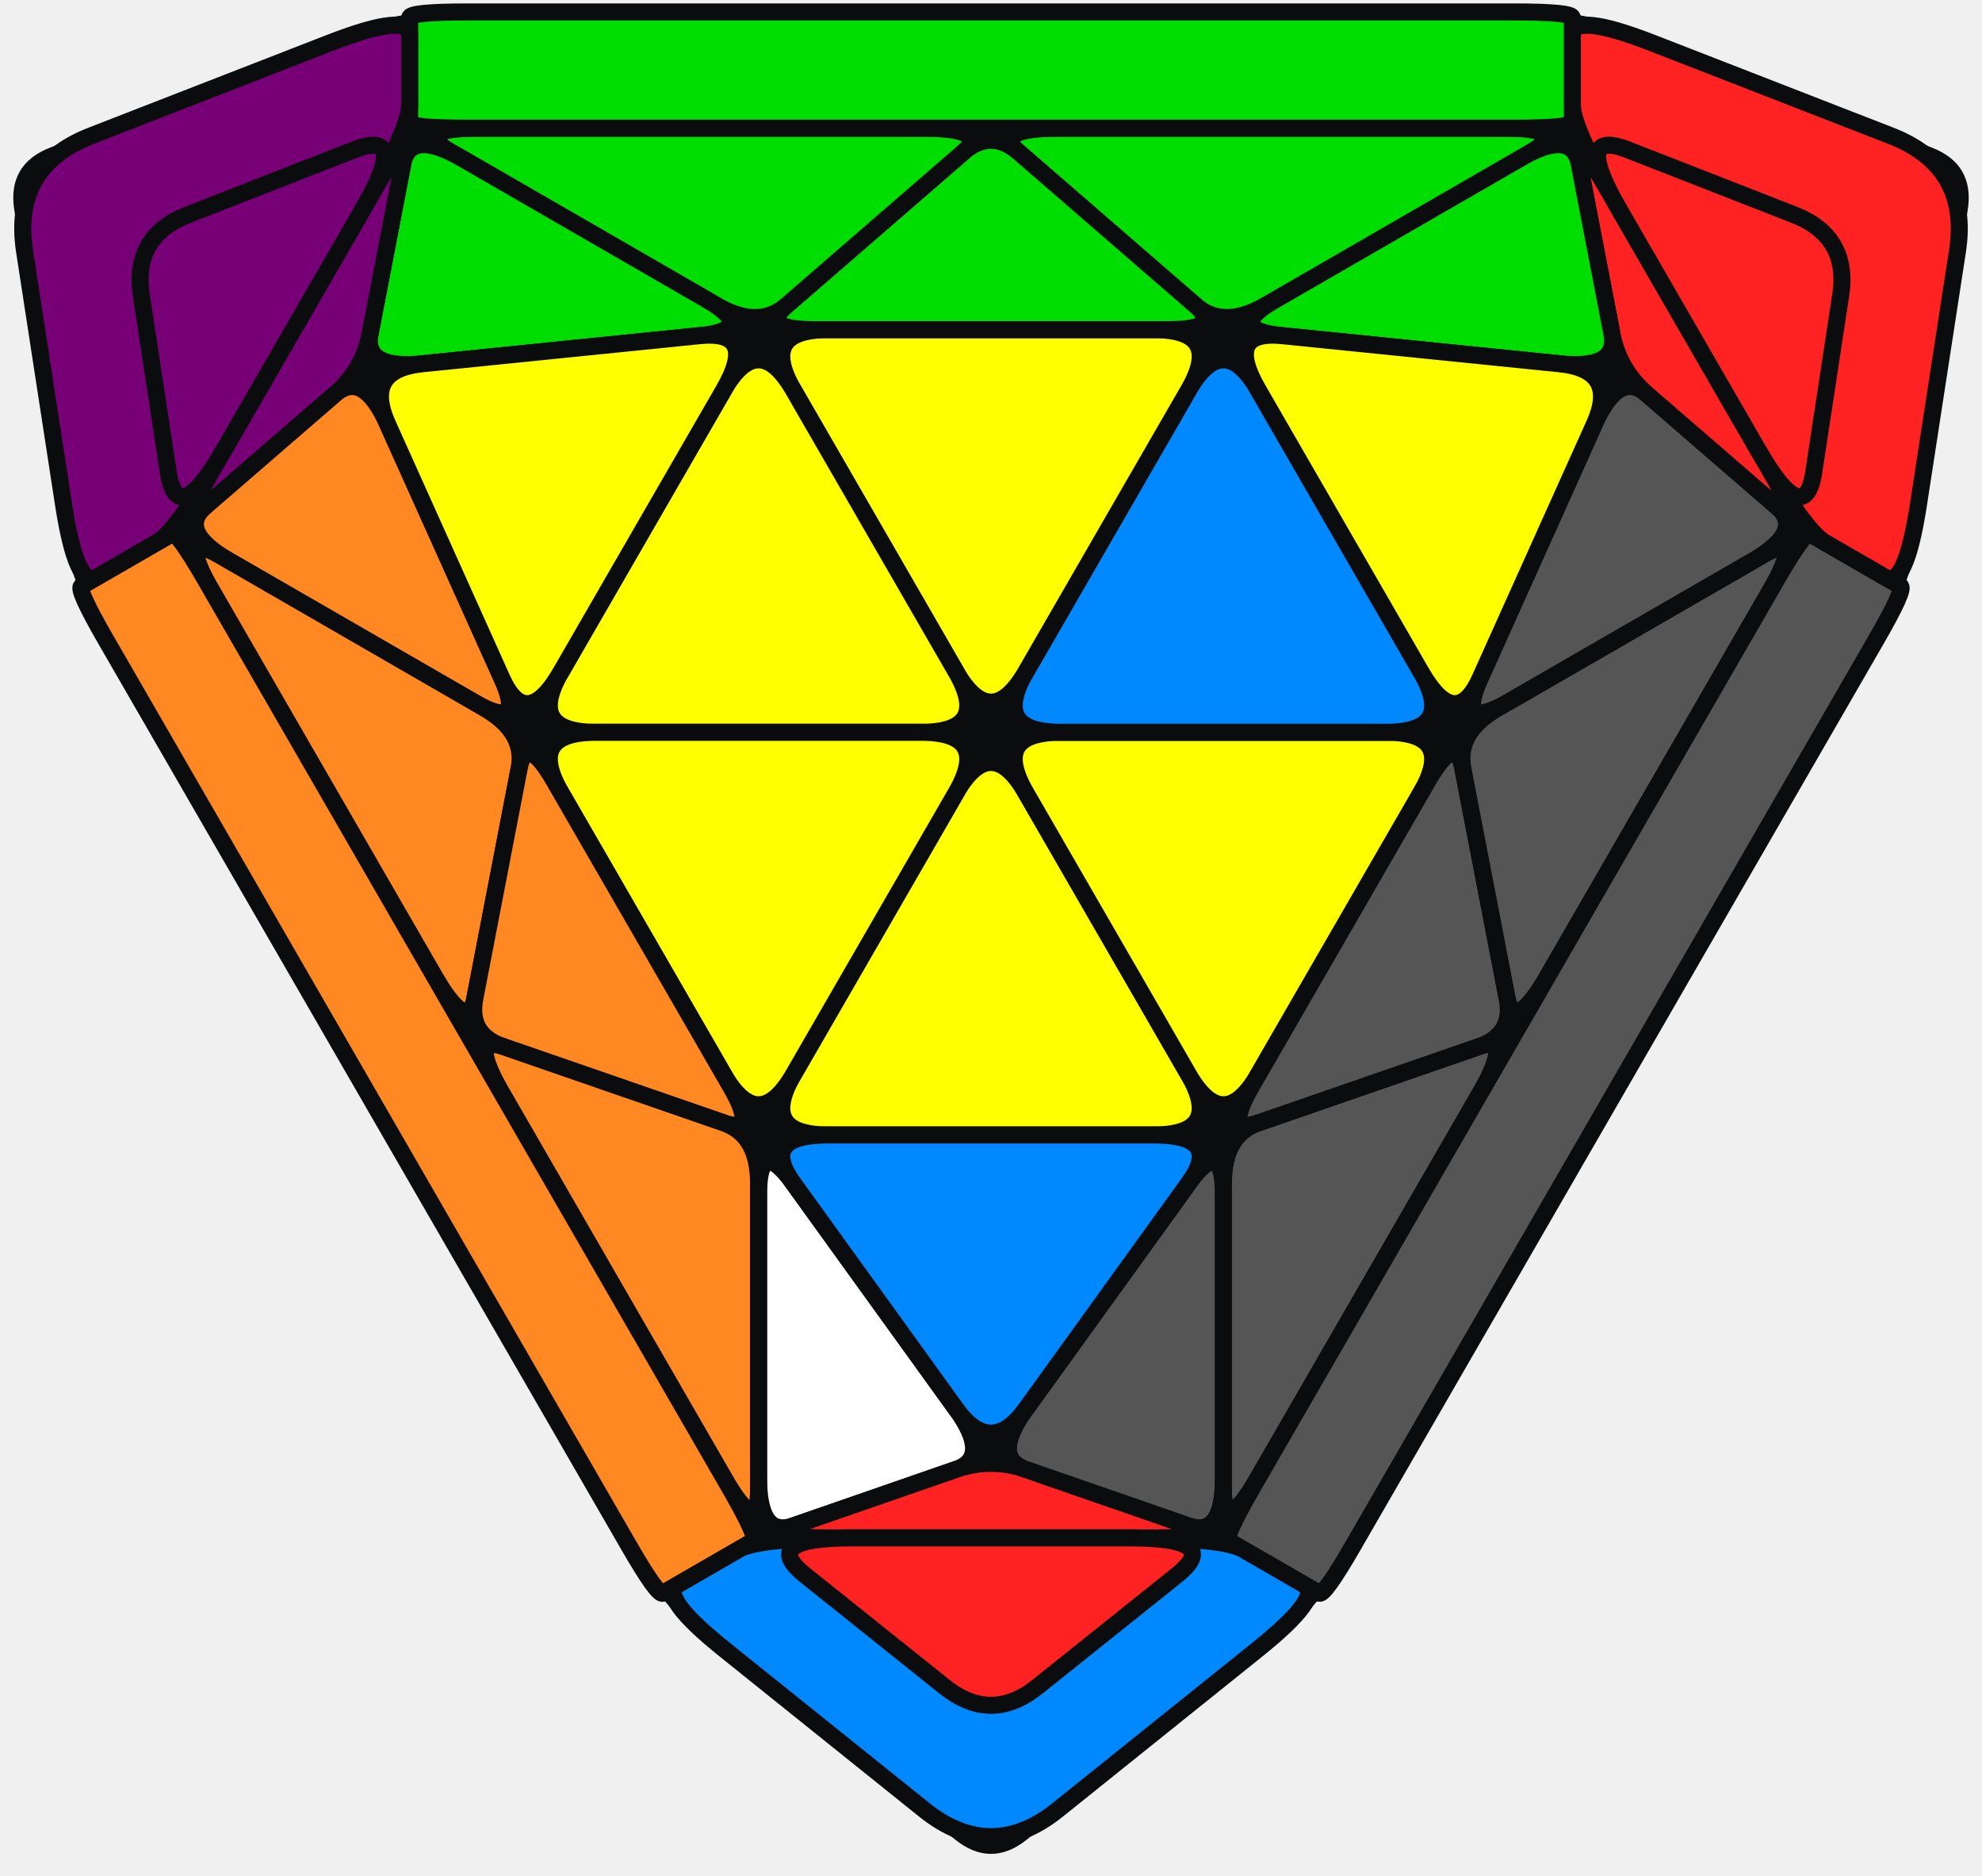
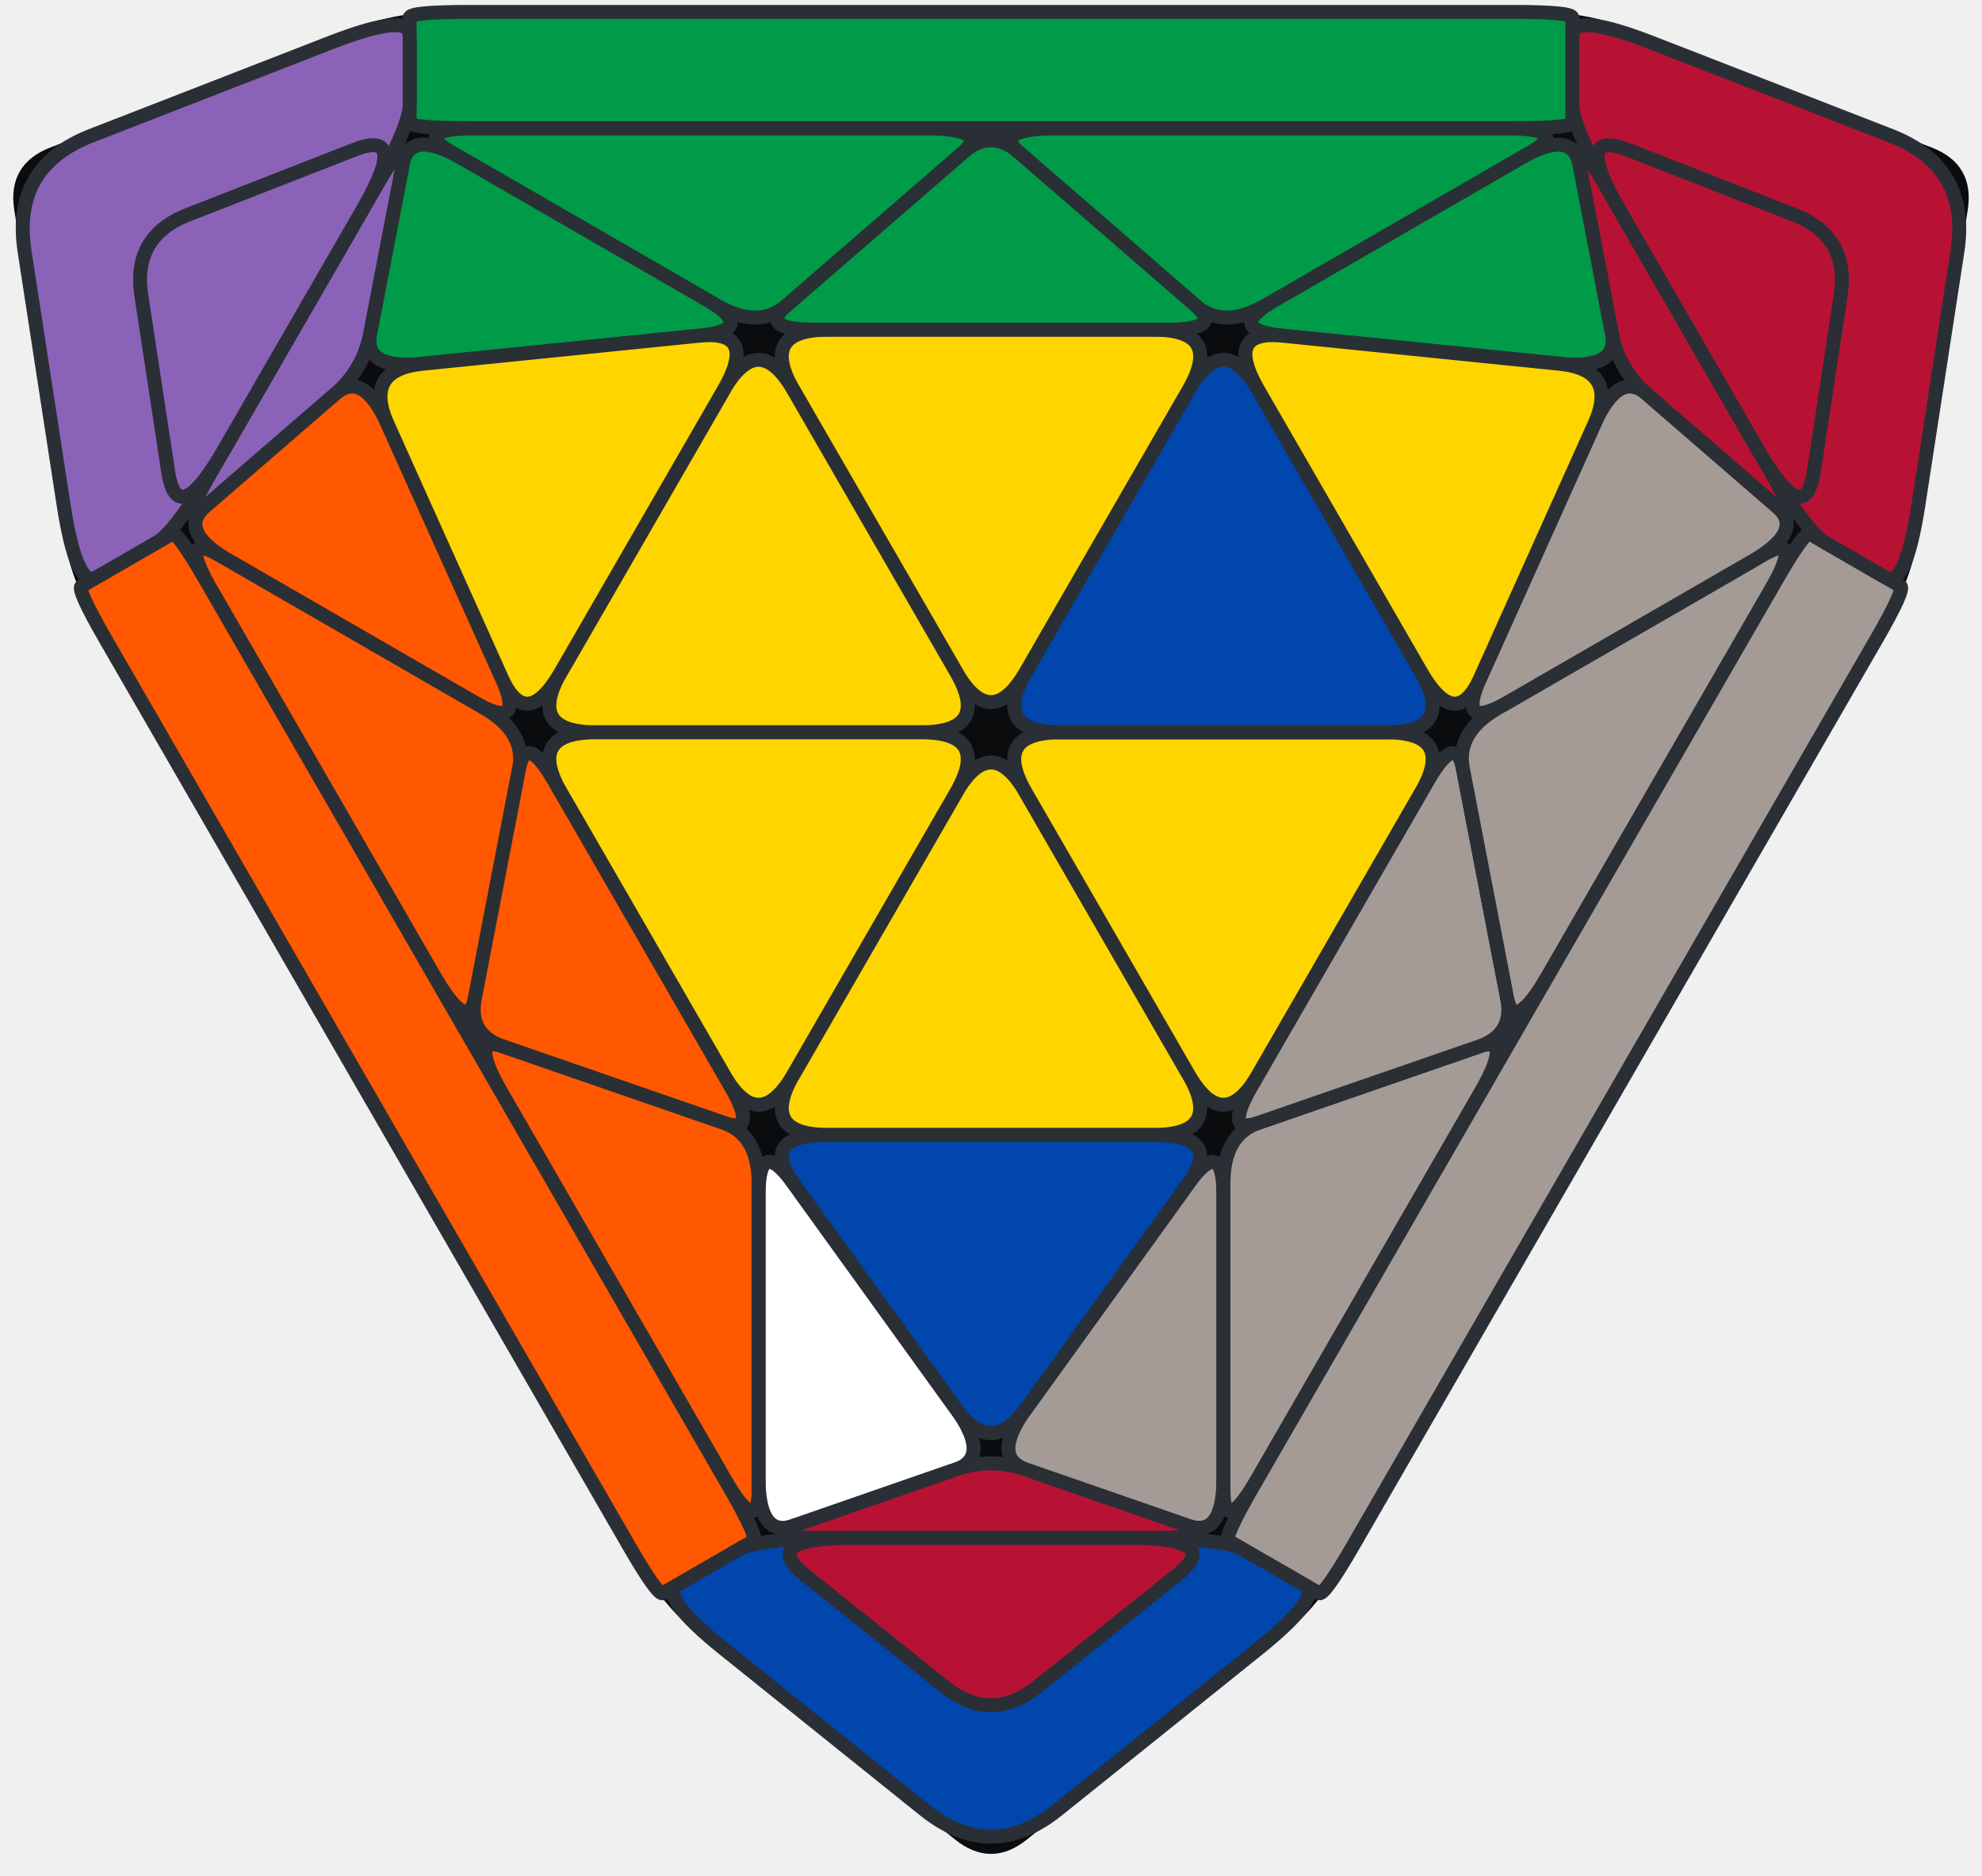
<svg xmlns="http://www.w3.org/2000/svg" viewBox="-12.79 -9.45 25.58 24.2" role="img" aria-label="TCP B4 Triangle combination and permutation, FTO 2-Look L3T case diagram">
+   <rect x="-10.95" y="24.08" width="27.2" height="NaN" fill="#f5f5f0" rx="2.5" />
  <path d="M-3.869 11.491L-0.430 14.251Q0.000 14.596,0.430 14.251L3.869 11.491 L0.430 14.251L3.869 11.491Q4.299 11.146,5.049 9.847L11.052 -0.550 L5.049 9.847L11.052 -0.550Q11.802 -1.850,11.886 -2.395L12.557 -6.753 L11.886 -2.395L12.557 -6.753Q12.641 -7.298,12.127 -7.498L8.017 -9.096 L12.127 -7.498L8.017 -9.096Q7.503 -9.296,6.003 -9.296L-6.003 -9.296 L6.003 -9.296L-6.003 -9.296Q-7.503 -9.296,-8.017 -9.096L-12.127 -7.498 L-8.017 -9.096L-12.127 -7.498Q-12.641 -7.298,-12.557 -6.753L-11.886 -2.395 L-12.557 -6.753L-11.886 -2.395Q-11.802 -1.850,-11.052 -0.550L-5.049 9.847 L-11.052 -0.550L-5.049 9.847Q-4.299 11.146,-3.869 11.491L-0.430 14.251Z" fill="#0b0c0e" stroke="#0b0c0e" stroke-width="0.1" stroke-linejoin="round" />
-   <path d="M-0.450 0.779L-2.550 4.417Q-3.000 5.196,-2.100 5.196L2.100 5.196 L-2.100 5.196L2.100 5.196Q3.000 5.196,2.550 4.417L0.450 0.779 L2.550 4.417L0.450 0.779Q0.000 0.000,-0.450 0.779L-2.550 4.417Z" fill="#ff0" stroke="#0b0c0e" stroke-width="0.22" stroke-linejoin="round" />
-   <path d="M-3.000 5.976L-3.000 9.616Q-3.000 10.396,-2.550 10.240L-0.450 9.512 L-2.550 10.240L-0.450 9.512Q0.000 9.356,-0.450 8.732L-2.550 5.820 L-0.450 8.732L-2.550 5.820Q-3.000 5.196,-3.000 5.976L-3.000 9.616Z" fill="#fff" stroke="#0b0c0e" stroke-width="0.22" stroke-linejoin="round" />
-   <path d="M-2.100 10.396L2.100 10.396Q3.000 10.396,2.550 10.240L0.450 9.512 L2.550 10.240L0.450 9.512Q0.000 9.356,-0.450 9.512L-2.550 10.240 L-0.450 9.512L-2.550 10.240Q-3.000 10.396,-2.100 10.396L2.100 10.396Z" fill="#f22" stroke="#0b0c0e" stroke-width="0.22" stroke-linejoin="round" />
-   <path d="M3.000 9.616L3.000 5.976Q3.000 5.196,2.550 5.820L0.450 8.732 L2.550 5.820L0.450 8.732Q0.000 9.356,0.450 9.512L2.550 10.240 L0.450 9.512L2.550 10.240Q3.000 10.396,3.000 9.616L3.000 5.976Z" fill="#555" stroke="#0b0c0e" stroke-width="0.22" stroke-linejoin="round" />
-   <path d="M2.100 5.196L-2.100 5.196Q-3.000 5.196,-2.550 5.820L-0.450 8.732 L-2.550 5.820L-0.450 8.732Q0.000 9.356,0.450 8.732L2.550 5.820 L0.450 8.732L2.550 5.820Q3.000 5.196,2.100 5.196L-2.100 5.196Z" fill="#08f" stroke="#0b0c0e" stroke-width="0.22" stroke-linejoin="round" />
-   <path d="M0.450 0.779L2.550 4.417Q3.000 5.196,3.450 4.417L5.550 0.779 L3.450 4.417L5.550 0.779Q6.000 0.000,5.100 0.000L0.900 0.000 L5.100 0.000L0.900 0.000Q0.000 0.000,0.450 0.779L2.550 4.417Z" fill="#ff0" stroke="#0b0c0e" stroke-width="0.22" stroke-linejoin="round" />
-   <path d="M3.000 5.820L3.000 9.772Q3.000 10.396,3.450 9.616L6.301 4.678 L3.450 9.616L6.301 4.678Q6.752 3.898,6.301 4.054L3.450 5.040 L6.301 4.054L3.450 5.040Q3.000 5.196,3.000 5.820L3.000 9.772Z" fill="#555" stroke="#0b0c0e" stroke-width="0.22" stroke-linejoin="round" />
-   <path d="M5.640 0.624L3.360 4.573Q3.000 5.196,3.450 5.040L6.301 4.054 L3.450 5.040L6.301 4.054Q6.752 3.898,6.661 3.430L6.090 0.468 L6.661 3.430L6.090 0.468Q6.000 0.000,5.640 0.624L3.360 4.573Z" fill="#555" stroke="#0b0c0e" stroke-width="0.22" stroke-linejoin="round" />
-   <path d="M6.090 0.468L6.661 3.430Q6.752 3.898,7.202 3.118L10.053 -1.820 L7.202 3.118L10.053 -1.820Q10.503 -2.600,9.963 -2.288L6.540 -0.312 L9.963 -2.288L6.540 -0.312Q6.000 0.000,6.090 0.468L6.661 3.430Z" fill="#555" stroke="#0b0c0e" stroke-width="0.22" stroke-linejoin="round" />
-   <path d="M-3.260 10.546L-4.039 10.996Q-4.299 11.146,-3.439 11.836L-0.860 13.906 L-3.439 11.836L-0.860 13.906Q0.000 14.596,0.860 13.906L3.439 11.836 L0.860 13.906L3.439 11.836Q4.299 11.146,4.039 10.996L3.260 10.546 L4.039 10.996L3.260 10.546Q3.000 10.396,1.800 10.396L-1.800 10.396 L1.800 10.396L-1.800 10.396Q-3.000 10.396,-3.260 10.546L-4.039 10.996Z" fill="#08f" stroke="#0b0c0e" stroke-width="0.22" stroke-linejoin="round" />
-   <path d="M-2.400 10.876L-0.600 12.316Q0.000 12.796,0.600 12.316L2.400 10.876 L0.600 12.316L2.400 10.876Q3.000 10.396,1.800 10.396L-1.800 10.396 L1.800 10.396L-1.800 10.396Q-3.000 10.396,-2.400 10.876L-0.600 12.316Z" fill="#f22" stroke="#0b0c0e" stroke-width="0.22" stroke-linejoin="round" />
-   <path d="M3.065 10.434L4.234 11.109Q4.299 11.146,4.674 10.496L11.427 -1.200 L4.674 10.496L11.427 -1.200Q11.802 -1.850,11.737 -1.887L10.568 -2.562 L11.737 -1.887L10.568 -2.562Q10.503 -2.600,10.128 -1.950L3.375 9.746 L10.128 -1.950L3.375 9.746Q3.000 10.396,3.065 10.434L4.234 11.109Z" fill="#555" stroke="#0b0c0e" stroke-width="0.22" stroke-linejoin="round" />
-   <path d="M0.900 0.000L5.100 0.000Q6.000 0.000,5.550 -0.779L3.450 -4.417 L5.550 -0.779L3.450 -4.417Q3.000 -5.196,2.550 -4.417L0.450 -0.779 L2.550 -4.417L0.450 -0.779Q-0.000 -0.000,0.900 0.000L5.100 0.000Z" fill="#08f" stroke="#0b0c0e" stroke-width="0.22" stroke-linejoin="round" />
-   <path d="M6.675 -0.390L9.828 -2.210Q10.503 -2.600,10.143 -2.912L8.463 -4.366 L10.143 -2.912L8.463 -4.366Q8.103 -4.678,7.787 -3.976L6.315 -0.702 L7.787 -3.976L6.315 -0.702Q6.000 0.000,6.675 -0.390L9.828 -2.210Z" fill="#555" stroke="#0b0c0e" stroke-width="0.22" stroke-linejoin="round" />
-   <path d="M10.053 -3.379L7.953 -7.017Q7.503 -7.796,7.593 -7.328L8.013 -5.146 L7.593 -7.328L8.013 -5.146Q8.103 -4.678,8.463 -4.366L10.143 -2.912 L8.463 -4.366L10.143 -2.912Q10.503 -2.600,10.053 -3.379L7.953 -7.017Z" fill="#f22" stroke="#0b0c0e" stroke-width="0.22" stroke-linejoin="round" />
-   <path d="M6.828 -7.406L3.675 -5.586Q3.000 -5.196,3.765 -5.118L7.337 -4.756 L3.765 -5.118L7.337 -4.756Q8.103 -4.678,8.013 -5.146L7.593 -7.328 L8.013 -5.146L7.593 -7.328Q7.503 -7.796,6.828 -7.406L3.675 -5.586Z" fill="#0d0" stroke="#0b0c0e" stroke-width="0.22" stroke-linejoin="round" />
-   <path d="M3.450 -4.417L5.550 -0.779Q6.000 0.000,6.315 -0.702L7.787 -3.976 L6.315 -0.702L7.787 -3.976Q8.103 -4.678,7.337 -4.756L3.765 -5.118 L7.337 -4.756L3.765 -5.118Q3.000 -5.196,3.450 -4.417L5.550 -0.779Z" fill="#ff0" stroke="#0b0c0e" stroke-width="0.22" stroke-linejoin="round" />
-   <path d="M0.450 -0.779L2.550 -4.417Q3.000 -5.196,2.100 -5.196L-2.100 -5.196 L2.100 -5.196L-2.100 -5.196Q-3.000 -5.196,-2.550 -4.417L-0.450 -0.779 L-2.550 -4.417L-0.450 -0.779Q-0.000 -0.000,0.450 -0.779L2.550 -4.417Z" fill="#ff0" stroke="#0b0c0e" stroke-width="0.22" stroke-linejoin="round" />
-   <path d="M3.540 -5.508L6.963 -7.484Q7.503 -7.796,6.603 -7.796L0.900 -7.796 L6.603 -7.796L0.900 -7.796Q0.000 -7.796,0.360 -7.484L2.640 -5.508 L0.360 -7.484L2.640 -5.508Q3.000 -5.196,3.540 -5.508L6.963 -7.484Z" fill="#0d0" stroke="#0b0c0e" stroke-width="0.22" stroke-linejoin="round" />
-   <path d="M-2.280 -5.196L2.280 -5.196Q3.000 -5.196,2.640 -5.508L0.360 -7.484 L2.640 -5.508L0.360 -7.484Q0.000 -7.796,-0.360 -7.484L-2.640 -5.508 L-0.360 -7.484L-2.640 -5.508Q-3.000 -5.196,-2.280 -5.196L2.280 -5.196Z" fill="#0d0" stroke="#0b0c0e" stroke-width="0.22" stroke-linejoin="round" />
-   <path d="M-2.640 -5.508L-0.360 -7.484Q0.000 -7.796,-0.900 -7.796L-6.603 -7.796 L-0.900 -7.796L-6.603 -7.796Q-7.503 -7.796,-6.963 -7.484L-3.540 -5.508 L-6.963 -7.484L-3.540 -5.508Q-3.000 -5.196,-2.640 -5.508L-0.360 -7.484Z" fill="#0d0" stroke="#0b0c0e" stroke-width="0.22" stroke-linejoin="round" />
-   <path d="M10.763 -2.450L11.543 -2.000Q11.802 -1.850,11.970 -2.940L12.473 -6.208 L11.970 -2.940L12.473 -6.208Q12.641 -7.298,11.613 -7.698L8.531 -8.897 L11.613 -7.698L8.531 -8.897Q7.503 -9.296,7.503 -8.996L7.503 -8.096 L7.503 -8.996L7.503 -8.096Q7.503 -7.796,8.103 -6.757L9.903 -3.639 L8.103 -6.757L9.903 -3.639Q10.503 -2.600,10.763 -2.450L11.543 -2.000Z" fill="#f22" stroke="#0b0c0e" stroke-width="0.22" stroke-linejoin="round" />
-   <path d="M10.619 -3.360L10.966 -5.638Q11.082 -6.398,10.366 -6.678L8.219 -7.517 L10.366 -6.678L8.219 -7.517Q7.503 -7.796,8.103 -6.757L9.903 -3.639 L8.103 -6.757L9.903 -3.639Q10.503 -2.600,10.619 -3.360L10.966 -5.638Z" fill="#f22" stroke="#0b0c0e" stroke-width="0.22" stroke-linejoin="round" />
-   <path d="M7.503 -7.871L7.503 -9.221Q7.503 -9.296,6.753 -9.296L-6.753 -9.296 L6.753 -9.296L-6.753 -9.296Q-7.503 -9.296,-7.503 -9.221L-7.503 -7.871 L-7.503 -9.221L-7.503 -7.871Q-7.503 -7.796,-6.753 -7.796L6.753 -7.796 L-6.753 -7.796L6.753 -7.796Q7.503 -7.796,7.503 -7.871L7.503 -9.221Z" fill="#0d0" stroke="#0b0c0e" stroke-width="0.22" stroke-linejoin="round" />
-   <path d="M-0.450 -0.779L-2.550 -4.417Q-3.000 -5.196,-3.450 -4.417L-5.550 -0.779 L-3.450 -4.417L-5.550 -0.779Q-6.000 0.000,-5.100 0.000L-0.900 0.000 L-5.100 0.000L-0.900 0.000Q0.000 0.000,-0.450 -0.779L-2.550 -4.417Z" fill="#ff0" stroke="#0b0c0e" stroke-width="0.22" stroke-linejoin="round" />
-   <path d="M-3.675 -5.586L-6.828 -7.406Q-7.503 -7.796,-7.593 -7.328L-8.013 -5.146 L-7.593 -7.328L-8.013 -5.146Q-8.103 -4.678,-7.337 -4.756L-3.765 -5.118 L-7.337 -4.756L-3.765 -5.118Q-3.000 -5.196,-3.675 -5.586L-6.828 -7.406Z" fill="#0d0" stroke="#0b0c0e" stroke-width="0.22" stroke-linejoin="round" />
-   <path d="M-7.953 -7.017L-10.053 -3.379Q-10.503 -2.600,-10.143 -2.912L-8.463 -4.366 L-10.143 -2.912L-8.463 -4.366Q-8.103 -4.678,-8.013 -5.146L-7.593 -7.328 L-8.013 -5.146L-7.593 -7.328Q-7.503 -7.796,-7.953 -7.017L-10.053 -3.379Z" fill="#707" stroke="#0b0c0e" stroke-width="0.22" stroke-linejoin="round" />
-   <path d="M-9.828 -2.210L-6.675 -0.390Q-6.000 0.000,-6.315 -0.702L-7.787 -3.976 L-6.315 -0.702L-7.787 -3.976Q-8.103 -4.678,-8.463 -4.366L-10.143 -2.912 L-8.463 -4.366L-10.143 -2.912Q-10.503 -2.600,-9.828 -2.210L-6.675 -0.390Z" fill="#f82" stroke="#0b0c0e" stroke-width="0.22" stroke-linejoin="round" />
-   <path d="M-5.550 -0.779L-3.450 -4.417Q-3.000 -5.196,-3.765 -5.118L-7.337 -4.756 L-3.765 -5.118L-7.337 -4.756Q-8.103 -4.678,-7.787 -3.976L-6.315 -0.702 L-7.787 -3.976L-6.315 -0.702Q-6.000 0.000,-5.550 -0.779L-3.450 -4.417Z" fill="#ff0" stroke="#0b0c0e" stroke-width="0.22" stroke-linejoin="round" />
-   <path d="M-0.900 0.000L-5.100 0.000Q-6.000 0.000,-5.550 0.779L-3.450 4.417 L-5.550 0.779L-3.450 4.417Q-3.000 5.196,-2.550 4.417L-0.450 0.779 L-2.550 4.417L-0.450 0.779Q0.000 0.000,-0.900 0.000L-5.100 0.000Z" fill="#ff0" stroke="#0b0c0e" stroke-width="0.22" stroke-linejoin="round" />
-   <path d="M-6.540 -0.312L-9.963 -2.288Q-10.503 -2.600,-10.053 -1.820L-7.202 3.118 L-10.053 -1.820L-7.202 3.118Q-6.752 3.898,-6.661 3.430L-6.090 0.468 L-6.661 3.430L-6.090 0.468Q-6.000 0.000,-6.540 -0.312L-9.963 -2.288Z" fill="#f82" stroke="#0b0c0e" stroke-width="0.22" stroke-linejoin="round" />
-   <path d="M-3.360 4.573L-5.640 0.624Q-6.000 0.000,-6.090 0.468L-6.661 3.430 L-6.090 0.468L-6.661 3.430Q-6.752 3.898,-6.301 4.054L-3.450 5.040 L-6.301 4.054L-3.450 5.040Q-3.000 5.196,-3.360 4.573L-5.640 0.624Z" fill="#f82" stroke="#0b0c0e" stroke-width="0.22" stroke-linejoin="round" />
-   <path d="M-3.450 5.040L-6.301 4.054Q-6.752 3.898,-6.301 4.678L-3.450 9.616 L-6.301 4.678L-3.450 9.616Q-3.000 10.396,-3.000 9.772L-3.000 5.820 L-3.000 9.772L-3.000 5.820Q-3.000 5.196,-3.450 5.040L-6.301 4.054Z" fill="#f82" stroke="#0b0c0e" stroke-width="0.22" stroke-linejoin="round" />
-   <path d="M-7.503 -8.096L-7.503 -8.996Q-7.503 -9.296,-8.531 -8.897L-11.613 -7.698 L-8.531 -8.897L-11.613 -7.698Q-12.641 -7.298,-12.473 -6.208L-11.970 -2.940 L-12.473 -6.208L-11.970 -2.940Q-11.802 -1.850,-11.543 -2.000L-10.763 -2.450 L-11.543 -2.000L-10.763 -2.450Q-10.503 -2.600,-9.903 -3.639L-8.103 -6.757 L-9.903 -3.639L-8.103 -6.757Q-7.503 -7.796,-7.503 -8.096L-7.503 -8.996Z" fill="#707" stroke="#0b0c0e" stroke-width="0.22" stroke-linejoin="round" />
-   <path d="M-8.219 -7.517L-10.366 -6.678Q-11.082 -6.398,-10.966 -5.638L-10.619 -3.360 L-10.966 -5.638L-10.619 -3.360Q-10.503 -2.600,-9.903 -3.639L-8.103 -6.757 L-9.903 -3.639L-8.103 -6.757Q-7.503 -7.796,-8.219 -7.517L-10.366 -6.678Z" fill="#707" stroke="#0b0c0e" stroke-width="0.22" stroke-linejoin="round" />
-   <path d="M-10.568 -2.562L-11.737 -1.887Q-11.802 -1.850,-11.427 -1.200L-4.674 10.496 L-11.427 -1.200L-4.674 10.496Q-4.299 11.146,-4.234 11.109L-3.065 10.434 L-4.234 11.109L-3.065 10.434Q-3.000 10.396,-3.375 9.746L-10.128 -1.950 L-3.375 9.746L-10.128 -1.950Q-10.503 -2.600,-10.568 -2.562L-11.737 -1.887Z" fill="#f82" stroke="#0b0c0e" stroke-width="0.22" stroke-linejoin="round" />
+   <path d="M-0.450 0.779L-2.550 4.417Q-3.000 5.196,-2.100 5.196L2.100 5.196 L-2.100 5.196L2.100 5.196Q3.000 5.196,2.550 4.417L0.450 0.779 L2.550 4.417L0.450 0.779Q0.000 0.000,-0.450 0.779L-2.550 4.417Z" fill="#ffd500" stroke="#2a2f35" stroke-width="0.18" stroke-linejoin="round" />
+   <path d="M-3.000 5.976L-3.000 9.616Q-3.000 10.396,-2.550 10.240L-0.450 9.512 L-2.550 10.240L-0.450 9.512Q0.000 9.356,-0.450 8.732L-2.550 5.820 L-0.450 8.732L-2.550 5.820Q-3.000 5.196,-3.000 5.976L-3.000 9.616Z" fill="#fff" stroke="#2a2f35" stroke-width="0.18" stroke-linejoin="round" />
+   <path d="M-2.100 10.396L2.100 10.396Q3.000 10.396,2.550 10.240L0.450 9.512 L2.550 10.240L0.450 9.512Q0.000 9.356,-0.450 9.512L-2.550 10.240 L-0.450 9.512L-2.550 10.240Q-3.000 10.396,-2.100 10.396L2.100 10.396Z" fill="#b71234" stroke="#2a2f35" stroke-width="0.18" stroke-linejoin="round" />
+   <path d="M3.000 9.616L3.000 5.976Q3.000 5.196,2.550 5.820L0.450 8.732 L2.550 5.820L0.450 8.732Q0.000 9.356,0.450 9.512L2.550 10.240 L0.450 9.512L2.550 10.240Q3.000 10.396,3.000 9.616L3.000 5.976Z" fill="#a49b96" stroke="#2a2f35" stroke-width="0.18" stroke-linejoin="round" />
+   <path d="M2.100 5.196L-2.100 5.196Q-3.000 5.196,-2.550 5.820L-0.450 8.732 L-2.550 5.820L-0.450 8.732Q0.000 9.356,0.450 8.732L2.550 5.820 L0.450 8.732L2.550 5.820Q3.000 5.196,2.100 5.196L-2.100 5.196Z" fill="#0046ad" stroke="#2a2f35" stroke-width="0.18" stroke-linejoin="round" />
+   <path d="M0.450 0.779L2.550 4.417Q3.000 5.196,3.450 4.417L5.550 0.779 L3.450 4.417L5.550 0.779Q6.000 0.000,5.100 0.000L0.900 0.000 L5.100 0.000L0.900 0.000Q0.000 0.000,0.450 0.779L2.550 4.417Z" fill="#ffd500" stroke="#2a2f35" stroke-width="0.18" stroke-linejoin="round" />
+   <path d="M3.000 5.820L3.000 9.772Q3.000 10.396,3.450 9.616L6.301 4.678 L3.450 9.616L6.301 4.678Q6.752 3.898,6.301 4.054L3.450 5.040 L6.301 4.054L3.450 5.040Q3.000 5.196,3.000 5.820L3.000 9.772Z" fill="#a49b96" stroke="#2a2f35" stroke-width="0.18" stroke-linejoin="round" />
+   <path d="M5.640 0.624L3.360 4.573Q3.000 5.196,3.450 5.040L6.301 4.054 L3.450 5.040L6.301 4.054Q6.752 3.898,6.661 3.430L6.090 0.468 L6.661 3.430L6.090 0.468Q6.000 0.000,5.640 0.624L3.360 4.573Z" fill="#a49b96" stroke="#2a2f35" stroke-width="0.18" stroke-linejoin="round" />
+   <path d="M6.090 0.468L6.661 3.430Q6.752 3.898,7.202 3.118L10.053 -1.820 L7.202 3.118L10.053 -1.820Q10.503 -2.600,9.963 -2.288L6.540 -0.312 L9.963 -2.288L6.540 -0.312Q6.000 0.000,6.090 0.468L6.661 3.430Z" fill="#a49b96" stroke="#2a2f35" stroke-width="0.18" stroke-linejoin="round" />
+   <path d="M-3.260 10.546L-4.039 10.996Q-4.299 11.146,-3.439 11.836L-0.860 13.906 L-3.439 11.836L-0.860 13.906Q0.000 14.596,0.860 13.906L3.439 11.836 L0.860 13.906L3.439 11.836Q4.299 11.146,4.039 10.996L3.260 10.546 L4.039 10.996L3.260 10.546Q3.000 10.396,1.800 10.396L-1.800 10.396 L1.800 10.396L-1.800 10.396Q-3.000 10.396,-3.260 10.546L-4.039 10.996Z" fill="#0046ad" stroke="#2a2f35" stroke-width="0.18" stroke-linejoin="round" />
+   <path d="M-2.400 10.876L-0.600 12.316Q0.000 12.796,0.600 12.316L2.400 10.876 L0.600 12.316L2.400 10.876Q3.000 10.396,1.800 10.396L-1.800 10.396 L1.800 10.396L-1.800 10.396Q-3.000 10.396,-2.400 10.876L-0.600 12.316Z" fill="#b71234" stroke="#2a2f35" stroke-width="0.18" stroke-linejoin="round" />
+   <path d="M3.065 10.434L4.234 11.109Q4.299 11.146,4.674 10.496L11.427 -1.200 L4.674 10.496L11.427 -1.200Q11.802 -1.850,11.737 -1.887L10.568 -2.562 L11.737 -1.887L10.568 -2.562Q10.503 -2.600,10.128 -1.950L3.375 9.746 L10.128 -1.950L3.375 9.746Q3.000 10.396,3.065 10.434L4.234 11.109Z" fill="#a49b96" stroke="#2a2f35" stroke-width="0.18" stroke-linejoin="round" />
+   <path d="M0.900 0.000L5.100 0.000Q6.000 0.000,5.550 -0.779L3.450 -4.417 L5.550 -0.779L3.450 -4.417Q3.000 -5.196,2.550 -4.417L0.450 -0.779 L2.550 -4.417L0.450 -0.779Q-0.000 -0.000,0.900 0.000L5.100 0.000Z" fill="#0046ad" stroke="#2a2f35" stroke-width="0.18" stroke-linejoin="round" />
+   <path d="M6.675 -0.390L9.828 -2.210Q10.503 -2.600,10.143 -2.912L8.463 -4.366 L10.143 -2.912L8.463 -4.366Q8.103 -4.678,7.787 -3.976L6.315 -0.702 L7.787 -3.976L6.315 -0.702Q6.000 0.000,6.675 -0.390L9.828 -2.210Z" fill="#a49b96" stroke="#2a2f35" stroke-width="0.18" stroke-linejoin="round" />
+   <path d="M10.053 -3.379L7.953 -7.017Q7.503 -7.796,7.593 -7.328L8.013 -5.146 L7.593 -7.328L8.013 -5.146Q8.103 -4.678,8.463 -4.366L10.143 -2.912 L8.463 -4.366L10.143 -2.912Q10.503 -2.600,10.053 -3.379L7.953 -7.017Z" fill="#b71234" stroke="#2a2f35" stroke-width="0.18" stroke-linejoin="round" />
+   <path d="M6.828 -7.406L3.675 -5.586Q3.000 -5.196,3.765 -5.118L7.337 -4.756 L3.765 -5.118L7.337 -4.756Q8.103 -4.678,8.013 -5.146L7.593 -7.328 L8.013 -5.146L7.593 -7.328Q7.503 -7.796,6.828 -7.406L3.675 -5.586Z" fill="#009b48" stroke="#2a2f35" stroke-width="0.18" stroke-linejoin="round" />
+   <path d="M3.450 -4.417L5.550 -0.779Q6.000 0.000,6.315 -0.702L7.787 -3.976 L6.315 -0.702L7.787 -3.976Q8.103 -4.678,7.337 -4.756L3.765 -5.118 L7.337 -4.756L3.765 -5.118Q3.000 -5.196,3.450 -4.417L5.550 -0.779Z" fill="#ffd500" stroke="#2a2f35" stroke-width="0.18" stroke-linejoin="round" />
+   <path d="M0.450 -0.779L2.550 -4.417Q3.000 -5.196,2.100 -5.196L-2.100 -5.196 L2.100 -5.196L-2.100 -5.196Q-3.000 -5.196,-2.550 -4.417L-0.450 -0.779 L-2.550 -4.417L-0.450 -0.779Q-0.000 -0.000,0.450 -0.779L2.550 -4.417Z" fill="#ffd500" stroke="#2a2f35" stroke-width="0.18" stroke-linejoin="round" />
+   <path d="M3.540 -5.508L6.963 -7.484Q7.503 -7.796,6.603 -7.796L0.900 -7.796 L6.603 -7.796L0.900 -7.796Q0.000 -7.796,0.360 -7.484L2.640 -5.508 L0.360 -7.484L2.640 -5.508Q3.000 -5.196,3.540 -5.508L6.963 -7.484Z" fill="#009b48" stroke="#2a2f35" stroke-width="0.18" stroke-linejoin="round" />
+   <path d="M-2.280 -5.196L2.280 -5.196Q3.000 -5.196,2.640 -5.508L0.360 -7.484 L2.640 -5.508L0.360 -7.484Q0.000 -7.796,-0.360 -7.484L-2.640 -5.508 L-0.360 -7.484L-2.640 -5.508Q-3.000 -5.196,-2.280 -5.196L2.280 -5.196Z" fill="#009b48" stroke="#2a2f35" stroke-width="0.18" stroke-linejoin="round" />
+   <path d="M-2.640 -5.508L-0.360 -7.484Q0.000 -7.796,-0.900 -7.796L-6.603 -7.796 L-0.900 -7.796L-6.603 -7.796Q-7.503 -7.796,-6.963 -7.484L-3.540 -5.508 L-6.963 -7.484L-3.540 -5.508Q-3.000 -5.196,-2.640 -5.508L-0.360 -7.484Z" fill="#009b48" stroke="#2a2f35" stroke-width="0.18" stroke-linejoin="round" />
+   <path d="M10.763 -2.450L11.543 -2.000Q11.802 -1.850,11.970 -2.940L12.473 -6.208 L11.970 -2.940L12.473 -6.208Q12.641 -7.298,11.613 -7.698L8.531 -8.897 L11.613 -7.698L8.531 -8.897Q7.503 -9.296,7.503 -8.996L7.503 -8.096 L7.503 -8.996L7.503 -8.096Q7.503 -7.796,8.103 -6.757L9.903 -3.639 L8.103 -6.757L9.903 -3.639Q10.503 -2.600,10.763 -2.450L11.543 -2.000Z" fill="#b71234" stroke="#2a2f35" stroke-width="0.18" stroke-linejoin="round" />
+   <path d="M10.619 -3.360L10.966 -5.638Q11.082 -6.398,10.366 -6.678L8.219 -7.517 L10.366 -6.678L8.219 -7.517Q7.503 -7.796,8.103 -6.757L9.903 -3.639 L8.103 -6.757L9.903 -3.639Q10.503 -2.600,10.619 -3.360L10.966 -5.638Z" fill="#b71234" stroke="#2a2f35" stroke-width="0.18" stroke-linejoin="round" />
+   <path d="M7.503 -7.871L7.503 -9.221Q7.503 -9.296,6.753 -9.296L-6.753 -9.296 L6.753 -9.296L-6.753 -9.296Q-7.503 -9.296,-7.503 -9.221L-7.503 -7.871 L-7.503 -9.221L-7.503 -7.871Q-7.503 -7.796,-6.753 -7.796L6.753 -7.796 L-6.753 -7.796L6.753 -7.796Q7.503 -7.796,7.503 -7.871L7.503 -9.221Z" fill="#009b48" stroke="#2a2f35" stroke-width="0.18" stroke-linejoin="round" />
+   <path d="M-0.450 -0.779L-2.550 -4.417Q-3.000 -5.196,-3.450 -4.417L-5.550 -0.779 L-3.450 -4.417L-5.550 -0.779Q-6.000 0.000,-5.100 0.000L-0.900 0.000 L-5.100 0.000L-0.900 0.000Q0.000 0.000,-0.450 -0.779L-2.550 -4.417Z" fill="#ffd500" stroke="#2a2f35" stroke-width="0.18" stroke-linejoin="round" />
+   <path d="M-3.675 -5.586L-6.828 -7.406Q-7.503 -7.796,-7.593 -7.328L-8.013 -5.146 L-7.593 -7.328L-8.013 -5.146Q-8.103 -4.678,-7.337 -4.756L-3.765 -5.118 L-7.337 -4.756L-3.765 -5.118Q-3.000 -5.196,-3.675 -5.586L-6.828 -7.406Z" fill="#009b48" stroke="#2a2f35" stroke-width="0.18" stroke-linejoin="round" />
+   <path d="M-7.953 -7.017L-10.053 -3.379Q-10.503 -2.600,-10.143 -2.912L-8.463 -4.366 L-10.143 -2.912L-8.463 -4.366Q-8.103 -4.678,-8.013 -5.146L-7.593 -7.328 L-8.013 -5.146L-7.593 -7.328Q-7.503 -7.796,-7.953 -7.017L-10.053 -3.379Z" fill="#8a63b8" stroke="#2a2f35" stroke-width="0.18" stroke-linejoin="round" />
+   <path d="M-9.828 -2.210L-6.675 -0.390Q-6.000 0.000,-6.315 -0.702L-7.787 -3.976 L-6.315 -0.702L-7.787 -3.976Q-8.103 -4.678,-8.463 -4.366L-10.143 -2.912 L-8.463 -4.366L-10.143 -2.912Q-10.503 -2.600,-9.828 -2.210L-6.675 -0.390Z" fill="#ff5800" stroke="#2a2f35" stroke-width="0.18" stroke-linejoin="round" />
+   <path d="M-5.550 -0.779L-3.450 -4.417Q-3.000 -5.196,-3.765 -5.118L-7.337 -4.756 L-3.765 -5.118L-7.337 -4.756Q-8.103 -4.678,-7.787 -3.976L-6.315 -0.702 L-7.787 -3.976L-6.315 -0.702Q-6.000 0.000,-5.550 -0.779L-3.450 -4.417Z" fill="#ffd500" stroke="#2a2f35" stroke-width="0.18" stroke-linejoin="round" />
+   <path d="M-0.900 0.000L-5.100 0.000Q-6.000 0.000,-5.550 0.779L-3.450 4.417 L-5.550 0.779L-3.450 4.417Q-3.000 5.196,-2.550 4.417L-0.450 0.779 L-2.550 4.417L-0.450 0.779Q0.000 0.000,-0.900 0.000L-5.100 0.000Z" fill="#ffd500" stroke="#2a2f35" stroke-width="0.18" stroke-linejoin="round" />
+   <path d="M-6.540 -0.312L-9.963 -2.288Q-10.503 -2.600,-10.053 -1.820L-7.202 3.118 L-10.053 -1.820L-7.202 3.118Q-6.752 3.898,-6.661 3.430L-6.090 0.468 L-6.661 3.430L-6.090 0.468Q-6.000 0.000,-6.540 -0.312L-9.963 -2.288Z" fill="#ff5800" stroke="#2a2f35" stroke-width="0.18" stroke-linejoin="round" />
+   <path d="M-3.360 4.573L-5.640 0.624Q-6.000 0.000,-6.090 0.468L-6.661 3.430 L-6.090 0.468L-6.661 3.430Q-6.752 3.898,-6.301 4.054L-3.450 5.040 L-6.301 4.054L-3.450 5.040Q-3.000 5.196,-3.360 4.573L-5.640 0.624Z" fill="#ff5800" stroke="#2a2f35" stroke-width="0.18" stroke-linejoin="round" />
+   <path d="M-3.450 5.040L-6.301 4.054Q-6.752 3.898,-6.301 4.678L-3.450 9.616 L-6.301 4.678L-3.450 9.616Q-3.000 10.396,-3.000 9.772L-3.000 5.820 L-3.000 9.772L-3.000 5.820Q-3.000 5.196,-3.450 5.040L-6.301 4.054Z" fill="#ff5800" stroke="#2a2f35" stroke-width="0.18" stroke-linejoin="round" />
+   <path d="M-7.503 -8.096L-7.503 -8.996Q-7.503 -9.296,-8.531 -8.897L-11.613 -7.698 L-8.531 -8.897L-11.613 -7.698Q-12.641 -7.298,-12.473 -6.208L-11.970 -2.940 L-12.473 -6.208L-11.970 -2.940Q-11.802 -1.850,-11.543 -2.000L-10.763 -2.450 L-11.543 -2.000L-10.763 -2.450Q-10.503 -2.600,-9.903 -3.639L-8.103 -6.757 L-9.903 -3.639L-8.103 -6.757Q-7.503 -7.796,-7.503 -8.096L-7.503 -8.996Z" fill="#8a63b8" stroke="#2a2f35" stroke-width="0.18" stroke-linejoin="round" />
+   <path d="M-8.219 -7.517L-10.366 -6.678Q-11.082 -6.398,-10.966 -5.638L-10.619 -3.360 L-10.966 -5.638L-10.619 -3.360Q-10.503 -2.600,-9.903 -3.639L-8.103 -6.757 L-9.903 -3.639L-8.103 -6.757Q-7.503 -7.796,-8.219 -7.517L-10.366 -6.678Z" fill="#8a63b8" stroke="#2a2f35" stroke-width="0.18" stroke-linejoin="round" />
+   <path d="M-10.568 -2.562L-11.737 -1.887Q-11.802 -1.850,-11.427 -1.200L-4.674 10.496 L-11.427 -1.200L-4.674 10.496Q-4.299 11.146,-4.234 11.109L-3.065 10.434 L-4.234 11.109L-3.065 10.434Q-3.000 10.396,-3.375 9.746L-10.128 -1.950 L-3.375 9.746L-10.128 -1.950Q-10.503 -2.600,-10.568 -2.562L-11.737 -1.887Z" fill="#ff5800" stroke="#2a2f35" stroke-width="0.18" stroke-linejoin="round" />
</svg>
